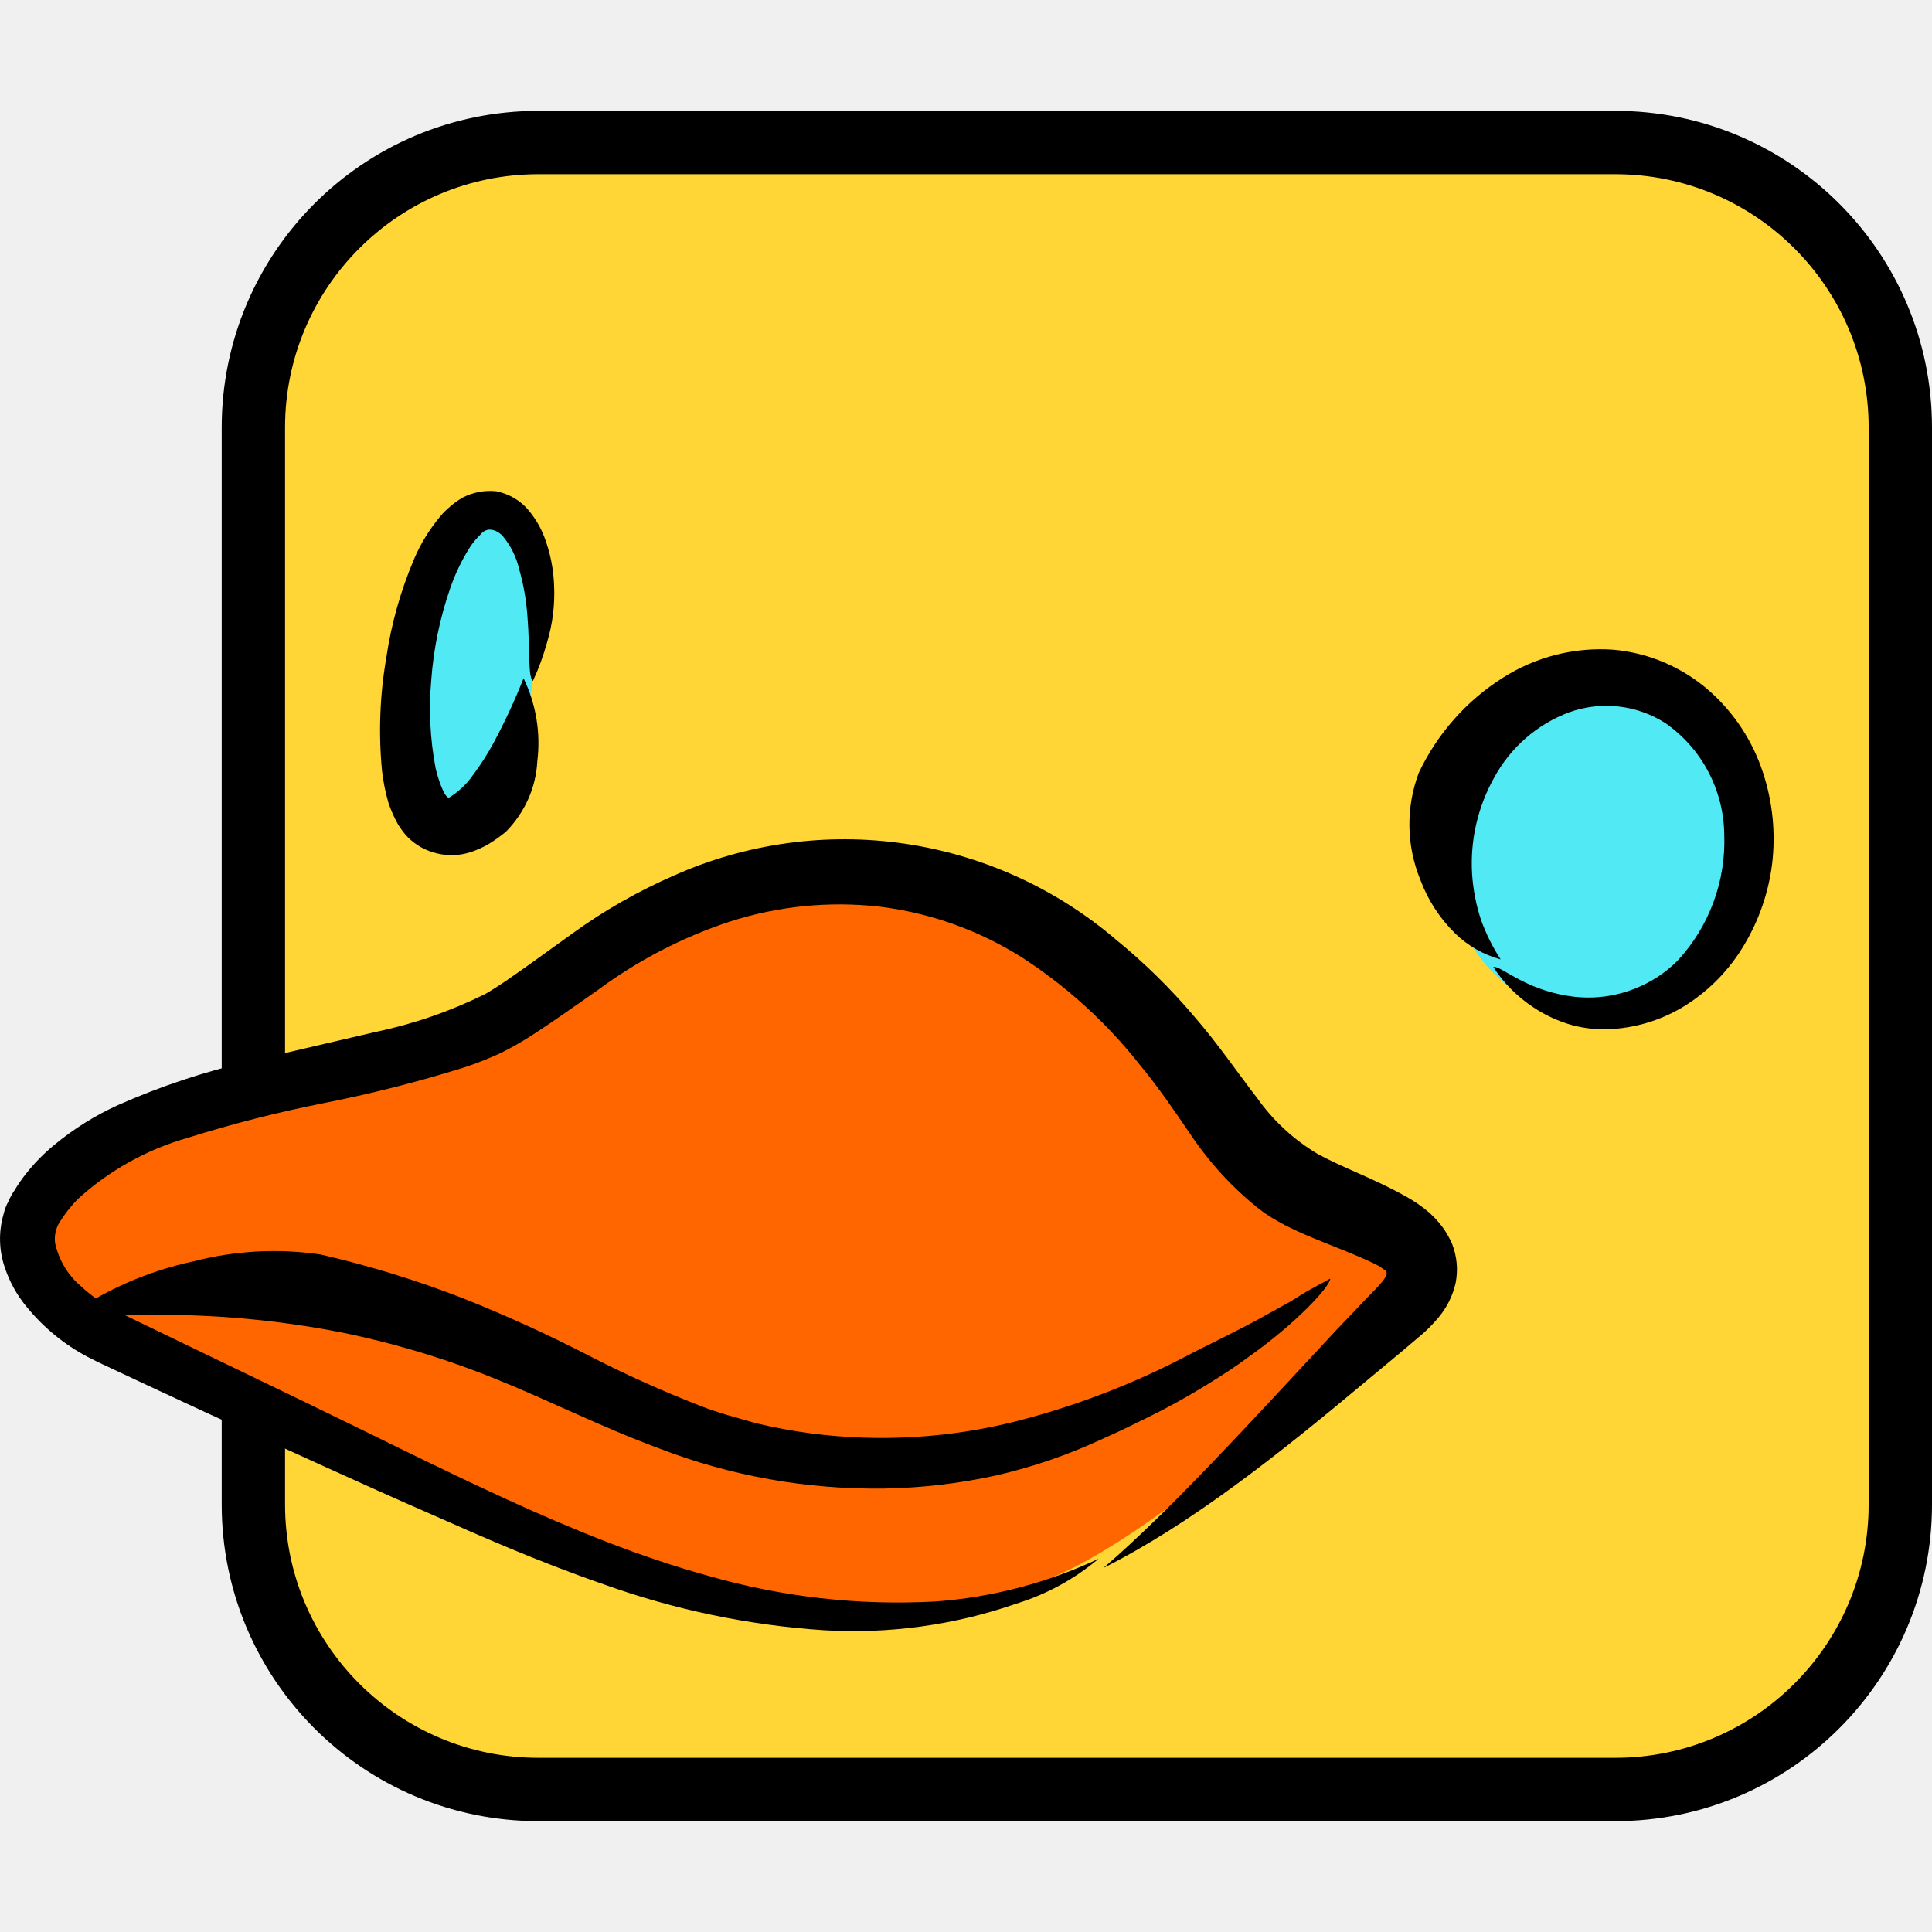
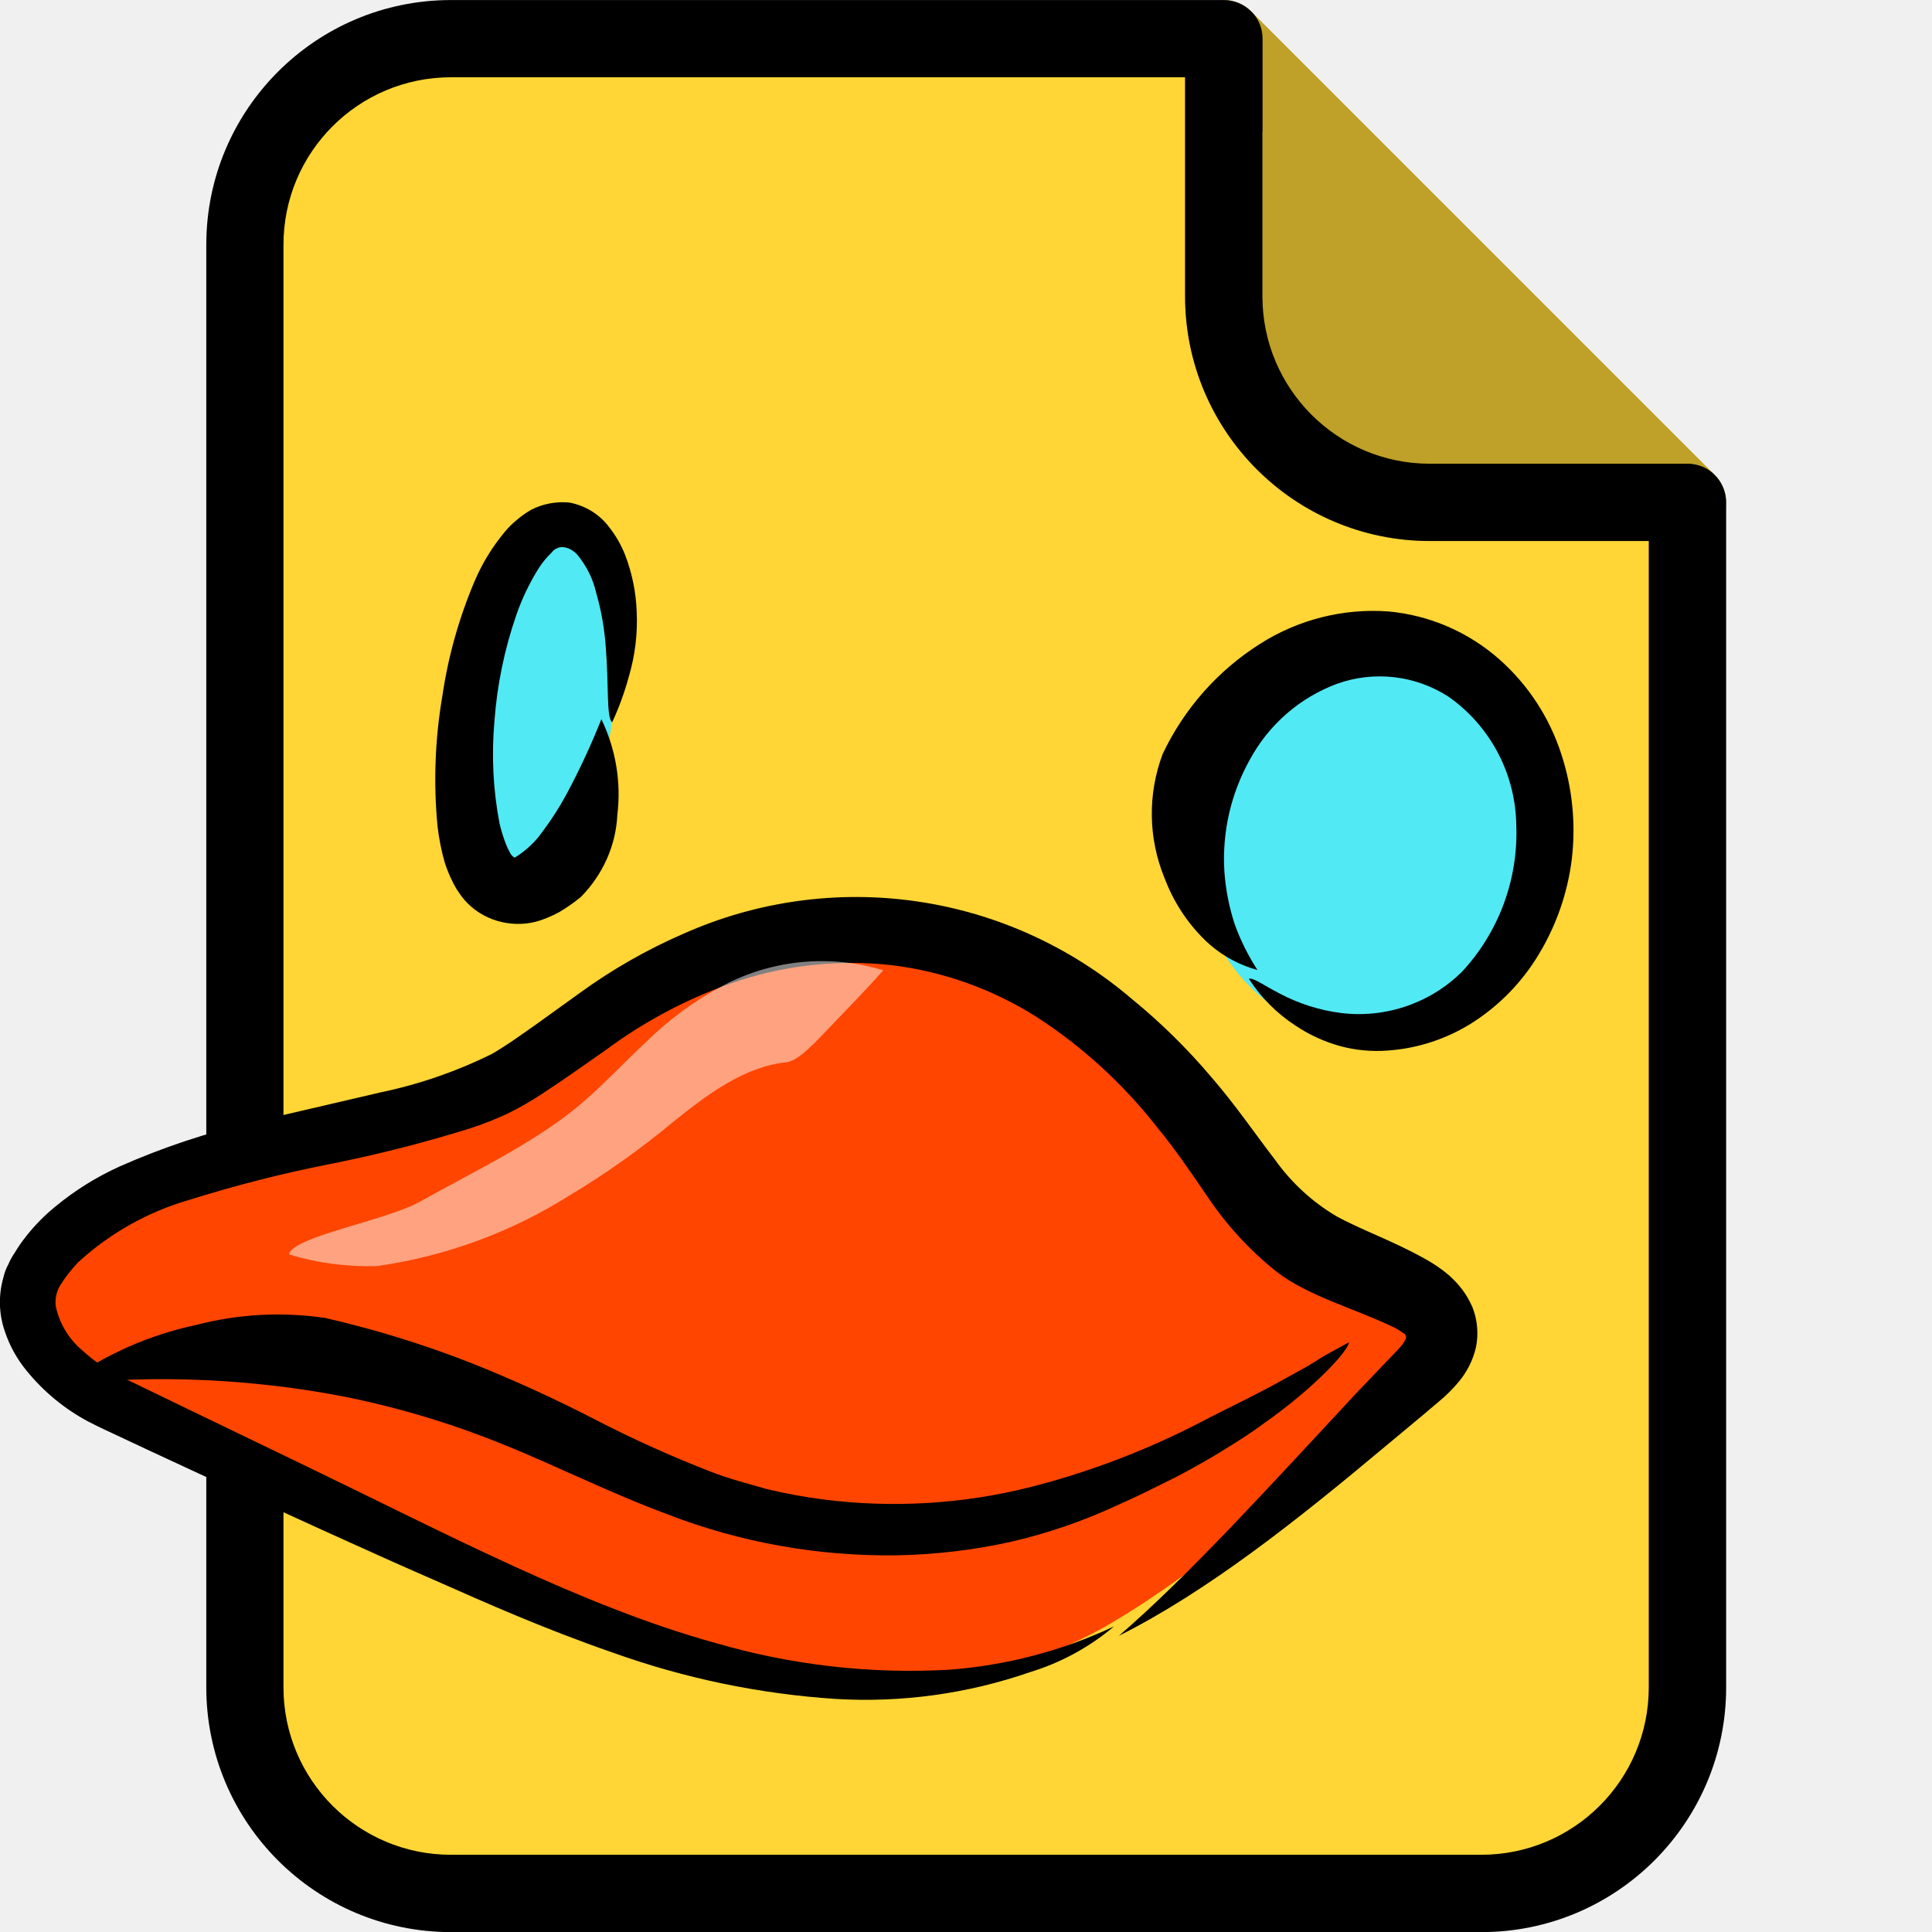
- <svg xmlns="http://www.w3.org/2000/svg" fill="none" viewBox="0 0 122 122">
-   <rect fill="#ffd635" height="104" rx="18" width="104" x="16" y="9" />
-   <rect height="104" rx="18" stroke="#000" stroke-width="4" width="104" x="16" y="9" />
-   <path d="m110.944 55.174c1.136-5.94-2.302-11.589-7.677-12.616-5.375-1.027-10.653 2.955-11.789 8.896-1.135 5.94 2.302 11.589 7.677 12.616 5.375 1.027 10.653-2.955 11.788-8.896z" fill="#51e9f4" />
-   <path d="m94.296 61.065c.255-.064.796.352 1.667.8 1.045.555 2.182.917 3.354 1.066 1.327.164 2.673-.008 3.917-.501 1.005-.392 1.919-.988 2.685-1.749.997-1.071 1.772-2.331 2.281-3.706.508-1.375.74-2.837.681-4.302-.02-1.377-.366-2.728-1.008-3.945s-1.563-2.262-2.686-3.05c-.893-.577-1.905-.94-2.96-1.062-1.054-.122-2.123 0-3.123.358-2.032.755-3.722 2.225-4.756 4.137-1.035 1.85-1.518 3.96-1.391 6.078.065.987.254 1.961.563 2.9.317.877.734 1.714 1.242 2.495-1.082-.294-2.072-.859-2.877-1.642-.971-.955-1.721-2.112-2.197-3.391-.884-2.156-.918-4.569-.096-6.75 1.166-2.466 3.007-4.549 5.308-6.003 2.083-1.327 4.535-1.948 6.995-1.77 2.251.203 4.378 1.122 6.072 2.623 1.559 1.385 2.72 3.163 3.365 5.15.608 1.851.804 3.812.573 5.747-.229 1.831-.84 3.594-1.794 5.171-.902 1.508-2.142 2.786-3.619 3.732-1.396.889-2.991 1.413-4.639 1.525-.857.064-1.718-.015-2.548-.235-.879-.241-1.715-.623-2.473-1.13-1.013-.662-1.877-1.531-2.537-2.548z" fill="#000" />
-   <path d="m33.559 43.512c.842-5.743-.306-10.668-2.565-10.999-2.259-.331-4.772 4.056-5.614 9.8-.842 5.743.306 10.668 2.565 10.999s4.772-4.056 5.614-9.8z" fill="#51e9f4" />
-   <path d="m33.652 42.998c-.323-.24-.178-2.028-.345-4.056-.068-1.014-.244-2.019-.523-3-.175-.76-.529-1.475-1.035-2.091-.124-.134-.276-.244-.445-.324-.136-.059-.284-.087-.434-.084-.1.012-.195.044-.282.092-.086.049-.161.113-.219.19-.272.259-.511.547-.712.857-.507.805-.917 1.661-1.224 2.551-.656 1.89-1.06 3.849-1.202 5.833-.165 1.854-.071 3.72.278 5.551.089.38.204.753.345 1.119.056.147.123.29.2.429.024.06.057.117.1.167s.122.136.189.146c.604-.371 1.119-.855 1.514-1.422.485-.646.92-1.324 1.302-2.028.715-1.332 1.35-2.7 1.903-4.098.788 1.636 1.089 3.443.868 5.227-.08 1.661-.782 3.241-1.981 4.464-.372.308-.771.588-1.191.836-.282.153-.576.286-.879.397-.29.107-.593.181-.902.22-.724.082-1.458-.034-2.114-.334-.656-.3-1.205-.772-1.581-1.359-.125-.175-.233-.361-.323-.554-.171-.338-.316-.688-.434-1.045-.189-.655-.323-1.322-.401-1.997-.23-2.381-.14-4.78.267-7.14.313-2.132.9-4.22 1.748-6.22.414-.98.977-1.899 1.67-2.728.183-.22.388-.423.612-.606.252-.222.528-.418.824-.585.636-.323 1.362-.458 2.082-.387.837.165 1.581.611 2.093 1.254.401.492.72 1.038.946 1.62.376.988.586 2.025.623 3.073.057 1.202-.089 2.405-.434 3.565-.229.844-.53 1.669-.902 2.467z" fill="#000" />
-   <path d="m18 75.266c.155-1.1 6.141-2.133 8.173-3.299 3.623-2.023 7.577-3.882 10.36-6.389 1.204-1.045 2.341-2.276 3.722-3.563 1.42-1.397 3.039-2.579 4.804-3.508 3.059-1.608 6.633-1.944 9.94-.935-1.193 1.364-2.518 2.683-3.545 3.772-1.027 1.089-1.845 1.881-2.496 1.958-2.595.264-4.904 1.99-7.047 3.717-2.027 1.69-4.184 3.22-6.45 4.575-3.64 2.295-7.729 3.794-11.995 4.399-1.85.057-3.697-.188-5.467-.726z" fill="#fff" />
-   <path d="m69.273 98.177c6.679-3.921 13.088-10.115 19.033-15.441.472-.327.868-.755 1.16-1.254.293-.499.475-1.057.534-1.634-.083-.621-.326-1.209-.705-1.703-.379-.494-.881-.877-1.453-1.109-1.921-1.098-3.97-1.691-5.902-2.713-3.107-1.636-4.974-4.712-7.24-7.556-2.734-3.561-6.124-6.545-9.98-8.786-7.779-4.316-16.508-3.789-24.19.571-2.87 1.625-5.481 3.844-8.297 5.612-7.197 4.569-24.891 3.811-29.747 11.905-1.737 2.855 1.532 6.227 4.24 7.589l16.184 8.138c7.402 3.712 14.879 7.446 22.766 9.203 7.887 1.757 16.389 1.428 23.597-2.822z" fill="#f60" />
-   <g fill="#000">
-     <path d="m69.365 98.437c-1.528 1.286-3.297 2.25-5.202 2.834-3.902 1.353-8.03 1.921-12.149 1.672-4.731-.313-9.395-1.285-13.861-2.888-4.308-1.488-8.035-3.16-10.716-4.344-4.717-2.052-9.51-4.278-14.432-6.515l-3.694-1.716-1.852-.869-.926-.434-.474-.228-.539-.272c-1.474-.781-2.777-1.852-3.834-3.149-.608-.732-1.076-1.571-1.379-2.476-.375-1.086-.405-2.262-.086-3.366.065-.288.17-.566.312-.825.102-.24.229-.47.377-.684.226-.379.478-.742.754-1.086.526-.664 1.122-1.268 1.777-1.803 1.223-1.012 2.574-1.856 4.017-2.508 2.668-1.182 5.441-2.105 8.282-2.758l7.97-1.857c2.395-.5 4.718-1.302 6.915-2.389.366-.206.84-.51 1.292-.814l1.368-.956 2.822-2.031c2.015-1.464 4.182-2.701 6.462-3.692 4.565-2.033 9.605-2.729 14.544-2.009 4.939.72 9.577 2.827 13.383 6.081 1.793 1.465 3.448 3.093 4.944 4.865 1.497 1.726 2.757 3.583 3.942 5.114 1.018 1.437 2.325 2.643 3.834 3.54 1.562.858 3.5 1.531 5.45 2.617.569.302 1.103.667 1.594 1.086l.388.38c.148.159.288.326.42.499.248.337.457.702.625 1.086.31.786.389 1.646.226 2.476-.181.8-.551 1.545-1.077 2.172-.382.461-.808.882-1.271 1.26l-1.077.912-2.154 1.792c-5.665 4.745-11.136 9.078-16.662 11.858 4.308-3.703 9.553-9.491 14.712-15.028l1.939-2.031c.323-.337.668-.673.872-.923.155-.164.28-.355.366-.565.006-.054-.003-.109-.026-.159-.023-.05-.058-.092-.103-.123s-.065-0-.14-.087c-.187-.131-.385-.243-.592-.337-2.402-1.151-5.256-1.911-7.205-3.421-1.666-1.328-3.119-2.906-4.308-4.68-1.077-1.585-2.068-3.03-3.156-4.343-2.089-2.666-4.6-4.966-7.431-6.808-2.753-1.753-5.858-2.865-9.09-3.258-3.172-.353-6.383-.031-9.424.945-3.001.99-5.826 2.456-8.368 4.343-1.303.901-2.606 1.846-3.963 2.725-.691.459-1.41.872-2.154 1.238-.743.344-1.506.645-2.283.901-2.954.924-5.957 1.685-8.993 2.28-2.865.571-5.698 1.296-8.487 2.172-2.59.739-4.975 2.074-6.968 3.898-.425.445-.804.933-1.131 1.455-.225.382-.32.829-.269 1.27.226 1.074.802 2.041 1.637 2.747.436.406.908.769 1.411 1.086.522.327 1.065.617 1.626.869l3.597 1.737 7.001 3.377c9.198 4.43 17.556 8.893 25.903 11.195 4.689 1.357 9.572 1.912 14.443 1.64 3.559-.262 7.04-1.174 10.275-2.693z" />
-     <path d="m84 80.739c0 .484-2.145 2.843-5.288 5.041-.762.575-1.598 1.099-2.424 1.613-.826.514-1.695 1.008-2.521 1.452s-1.641.827-2.371 1.19c-.729.363-1.405.655-1.974.917-2.057.943-4.215 1.68-6.436 2.198-2.349.523-4.752.807-7.165.847-4.864.068-9.692-.793-14.191-2.53-3.754-1.391-7.112-3.105-10.373-4.406-3.141-1.273-6.407-2.256-9.751-2.934-5.756-1.119-11.662-1.388-17.506-.796 2.426-1.793 5.248-3.053 8.26-3.69 2.602-.673 5.326-.817 7.991-.423 3.082.709 6.102 1.639 9.032 2.783 2.673 1.065 5.286 2.256 7.83 3.569 2.314 1.193 4.695 2.267 7.133 3.216 1.159.454 2.349.756 3.508 1.089 1.152.276 2.319.491 3.497.645 4.339.557 8.752.289 12.979-.786 3.677-.945 7.22-2.299 10.555-4.033 1.47-.776 3.572-1.754 5.363-2.772l1.298-.716 1.073-.665z" />
+ <svg xmlns="http://www.w3.org/2000/svg" fill="none" height="40" viewBox="0 0 40 40" width="40">
+   <path d="m25.337.8h-16c-2.356 0-4.267 1.91-4.267 4.267v29.867c0 2.357 1.91 4.267 4.267 4.267h21.333c2.356 0 4.267-1.91 4.267-4.267v-24.533z" fill="#ffd635" />
+   <g clip-rule="evenodd" fill-rule="evenodd">
+     <path d="m25.03.061c.299-.124.643-.055.872.173l9.6 9.6c.229.229.297.573.173.872-.124.299-.415.494-.739.494h-5.333c-2.798 0-5.067-2.268-5.067-5.067v-5.333c0-.324.195-.615.494-.739z" fill="#ffd635" />
+     <path d="m25.03.061c.299-.124.643-.055.872.173l9.6 9.6c.229.229.297.573.173.872-.124.299-.415.494-.739.494h-5.333c-2.798 0-5.067-2.268-5.067-5.067v-5.333c0-.324.195-.615.494-.739z" fill="#000" fill-opacity=".25" />
+     <path d="m25.947.279c.122.142.193.326.193.521v1.935l-.003-.003v3.402c0 1.915 1.552 3.467 3.467 3.467l5.397-0v.002c.083.006.166.026.246.059.079.033.151.077.214.131l.043.043c.05.05.093.106.127.166.07.121.107.258.107.4v24.533c0 2.798-2.268 5.067-5.067 5.067h-21.333c-2.798 0-5.067-2.268-5.067-5.067v-29.867c0-2.798 2.268-5.067 5.067-5.067h16c.212 0 .416.084.566.234zm-1.411 1.321h-15.2c-1.915 0-3.467 1.552-3.467 3.467v29.867c0 1.915 1.552 3.467 3.467 3.467h21.333c1.915 0 3.467-1.552 3.467-3.467v-23.733h-4.533c-2.798 0-5.067-2.268-5.067-5.067z" fill="#000" />
  </g>
+   <path d="m32.176 18.028c.431-2.255-.874-4.399-2.914-4.789-2.04-.39-4.044 1.122-4.475 3.377s.874 4.399 2.914 4.789c2.04.39 4.044-1.122 4.475-3.377z" fill="#51e9f4" />
+   <path d="m25.857 20.264c.097-.024.302.134.633.304.397.211.828.348 1.273.405.504.062 1.015-.003 1.487-.19.381-.149.728-.375 1.019-.664.378-.407.672-.885.865-1.407.193-.522.281-1.077.259-1.633-.008-.522-.139-1.036-.383-1.497s-.593-.858-1.02-1.158c-.339-.219-.723-.357-1.123-.403-.4-.046-.806 0-1.185.136-.771.286-1.413.845-1.805 1.57-.393.702-.576 1.503-.528 2.307.025.374.097.744.214 1.101.12.333.279.651.471.947-.411-.112-.786-.326-1.092-.623-.369-.362-.653-.802-.834-1.287-.336-.818-.348-1.734-.036-2.562.443-.936 1.141-1.726 2.015-2.279.791-.504 1.721-.739 2.655-.672.854.077 1.661.426 2.305.996.592.526 1.033 1.2 1.277 1.955.231.702.305 1.447.218 2.182-.087.695-.319 1.364-.681 1.963-.343.573-.813 1.058-1.374 1.417-.53.337-1.135.536-1.761.579-.325.024-.652-.006-.967-.089-.334-.091-.651-.236-.939-.429-.385-.251-.713-.581-.963-.967z" fill="#000" />
+   <path d="m12.639 15.149c.32-2.18-.116-4.049-.974-4.175-.857-.126-1.811 1.54-2.131 3.72-.32 2.18.116 4.049.974 4.175.857.126 1.811-1.54 2.131-3.72z" fill="#51e9f4" />
+   <path d="m12.674 14.954c-.122-.091-.068-.77-.131-1.54-.026-.385-.092-.766-.199-1.139-.066-.289-.201-.56-.393-.793-.047-.051-.105-.093-.169-.123-.052-.022-.108-.033-.165-.032-.038.005-.074.017-.107.035s-.061.043-.083.072c-.103.098-.194.207-.27.325-.192.306-.348.63-.465.968-.249.717-.402 1.461-.456 2.214-.062.704-.027 1.412.106 2.107.034.144.078.286.131.424.021.056.047.11.076.163.009.023.022.044.038.064s.046.052.072.056c.229-.141.425-.324.575-.54.184-.245.349-.502.494-.77.271-.506.512-1.025.723-1.555.299.621.413 1.307.33 1.984-.03.63-.297 1.23-.752 1.694-.141.117-.293.223-.452.317-.107.058-.219.108-.334.151-.11.041-.225.069-.342.083-.275.031-.554-.013-.802-.127-.249-.114-.457-.293-.6-.516-.047-.067-.088-.137-.123-.21-.065-.128-.12-.261-.165-.397-.072-.248-.122-.502-.152-.758-.087-.904-.053-1.814.101-2.71.119-.809.342-1.602.663-2.361.157-.372.371-.721.634-1.036.07-.083.147-.16.232-.23.096-.084.201-.159.313-.222.241-.123.517-.174.79-.147.318.062.6.232.794.476.152.187.273.394.359.615.143.375.223.769.237 1.167.022.456-.034.913-.165 1.353-.087.32-.201.633-.342.936z" fill="#000" />
+   <path d="m23.031 33.589c2.22-1.304 4.351-3.363 6.328-5.134.157-.109.288-.251.386-.417.097-.166.158-.351.177-.543-.027-.206-.108-.402-.234-.566-.126-.164-.293-.291-.483-.368-.638-.365-1.32-.562-1.962-.902-1.033-.544-1.654-1.566-2.407-2.512-.909-1.184-2.036-2.176-3.318-2.921-2.586-1.435-5.488-1.26-8.042.19-.954.54-1.822 1.278-2.759 1.866-2.393 1.519-8.276 1.267-9.89 3.958-.578.949.509 2.07 1.41 2.523l5.381 2.706c2.461 1.234 4.947 2.475 7.569 3.06 2.622.584 5.449.475 7.845-.938z" fill="#ff4500" />
+   <path d="m23.061 33.676c-.508.428-1.096.748-1.73.942-1.297.45-2.67.639-4.039.556-1.573-.104-3.124-.427-4.609-.96-1.432-.495-2.671-1.05-3.563-1.444-1.568-.682-3.162-1.422-4.798-2.166l-1.228-.57-.616-.289-.308-.144-.158-.076-.179-.09c-.49-.26-.923-.616-1.275-1.047-.202-.243-.358-.522-.458-.823-.125-.361-.135-.752-.029-1.119.022-.096.057-.188.104-.274.034-.08.076-.156.125-.228.075-.126.159-.247.251-.361.175-.221.373-.422.591-.599.406-.337.856-.617 1.336-.834.887-.393 1.809-.7 2.754-.917l2.65-.617c.796-.166 1.569-.433 2.299-.794.122-.069.279-.17.43-.271l.455-.318.938-.675c.67-.487 1.39-.898 2.148-1.227 1.518-.676 3.193-.907 4.835-.668 1.642.239 3.184.94 4.45 2.022.596.487 1.146 1.028 1.644 1.617.498.574.917 1.191 1.31 1.7.339.478.773.879 1.275 1.177.519.285 1.164.509 1.812.87.189.101.367.222.53.361l.129.126c.049.053.096.108.14.166.082.112.152.233.208.361.103.261.129.547.075.823-.06.266-.183.514-.358.722-.127.153-.269.293-.423.419l-.358.303-.716.596c-1.883 1.578-3.703 3.018-5.54 3.942 1.432-1.231 3.176-3.155 4.891-4.997l.644-.675c.107-.112.222-.224.29-.307.052-.054.093-.118.122-.188.002-.018-.001-.036-.009-.053-.007-.017-.019-.031-.034-.041s-.021 0-.046-.029c-.062-.043-.128-.081-.197-.112-.799-.383-1.748-.635-2.396-1.137-.554-.441-1.037-.966-1.432-1.556-.358-.527-.688-1.007-1.049-1.444-.694-.886-1.529-1.651-2.471-2.264-.915-.583-1.948-.953-3.022-1.083-1.055-.117-2.122-.01-3.133.314-.998.329-1.937.817-2.782 1.444-.433.3-.867.614-1.318.906-.23.152-.469.29-.716.411-.247.115-.501.215-.759.3-.982.307-1.98.56-2.99.758-.953.19-1.895.431-2.822.722-.861.246-1.654.689-2.317 1.296-.141.148-.267.31-.376.484-.075.127-.106.276-.09.422.075.357.267.679.544.913.145.135.302.256.469.361.173.109.354.205.541.289l1.196.578 2.328 1.123c3.058 1.473 5.837 2.957 8.612 3.722 1.559.451 3.182.636 4.802.545 1.183-.087 2.341-.39 3.416-.895z" fill="#000" />
+   <path d="m5.985 25.972c.051-.366 2.042-.709 2.717-1.097 1.204-.673 2.519-1.291 3.444-2.124.4-.347.778-.757 1.238-1.185.472-.465 1.01-.858 1.597-1.166 1.017-.535 2.205-.646 3.305-.311-.397.453-.837.892-1.179 1.254-.342.362-.613.625-.83.651-.863.088-1.63.662-2.343 1.236-.674.562-1.391 1.07-2.144 1.521-1.21.763-2.57 1.262-3.988 1.462-.615.019-1.229-.062-1.818-.241z" fill="#fff" fill-opacity=".5" />
+   <path d="m27.927 27.792c0 .161-.713.945-1.758 1.676-.253.191-.531.365-.806.536-.275.171-.564.335-.838.483s-.546.275-.788.396-.467.218-.656.305c-.684.314-1.401.559-2.14.731-.781.174-1.58.268-2.382.282-1.617.022-3.222-.264-4.718-.841-1.248-.463-2.364-1.032-3.449-1.465-1.044-.423-2.13-.75-3.242-.975-1.914-.372-3.877-.461-5.82-.265.807-.596 1.745-1.015 2.746-1.227.865-.224 1.771-.272 2.657-.141 1.025.235 2.029.545 3.003.925.889.354 1.758.75 2.603 1.187.769.397 1.561.754 2.372 1.069.385.151.781.251 1.166.362.383.092.771.163 1.163.214 1.442.185 2.91.096 4.315-.261 1.222-.314 2.4-.764 3.509-1.341.489-.258 1.188-.583 1.783-.922l.431-.238.357-.221z" fill="#000" />
</svg>
